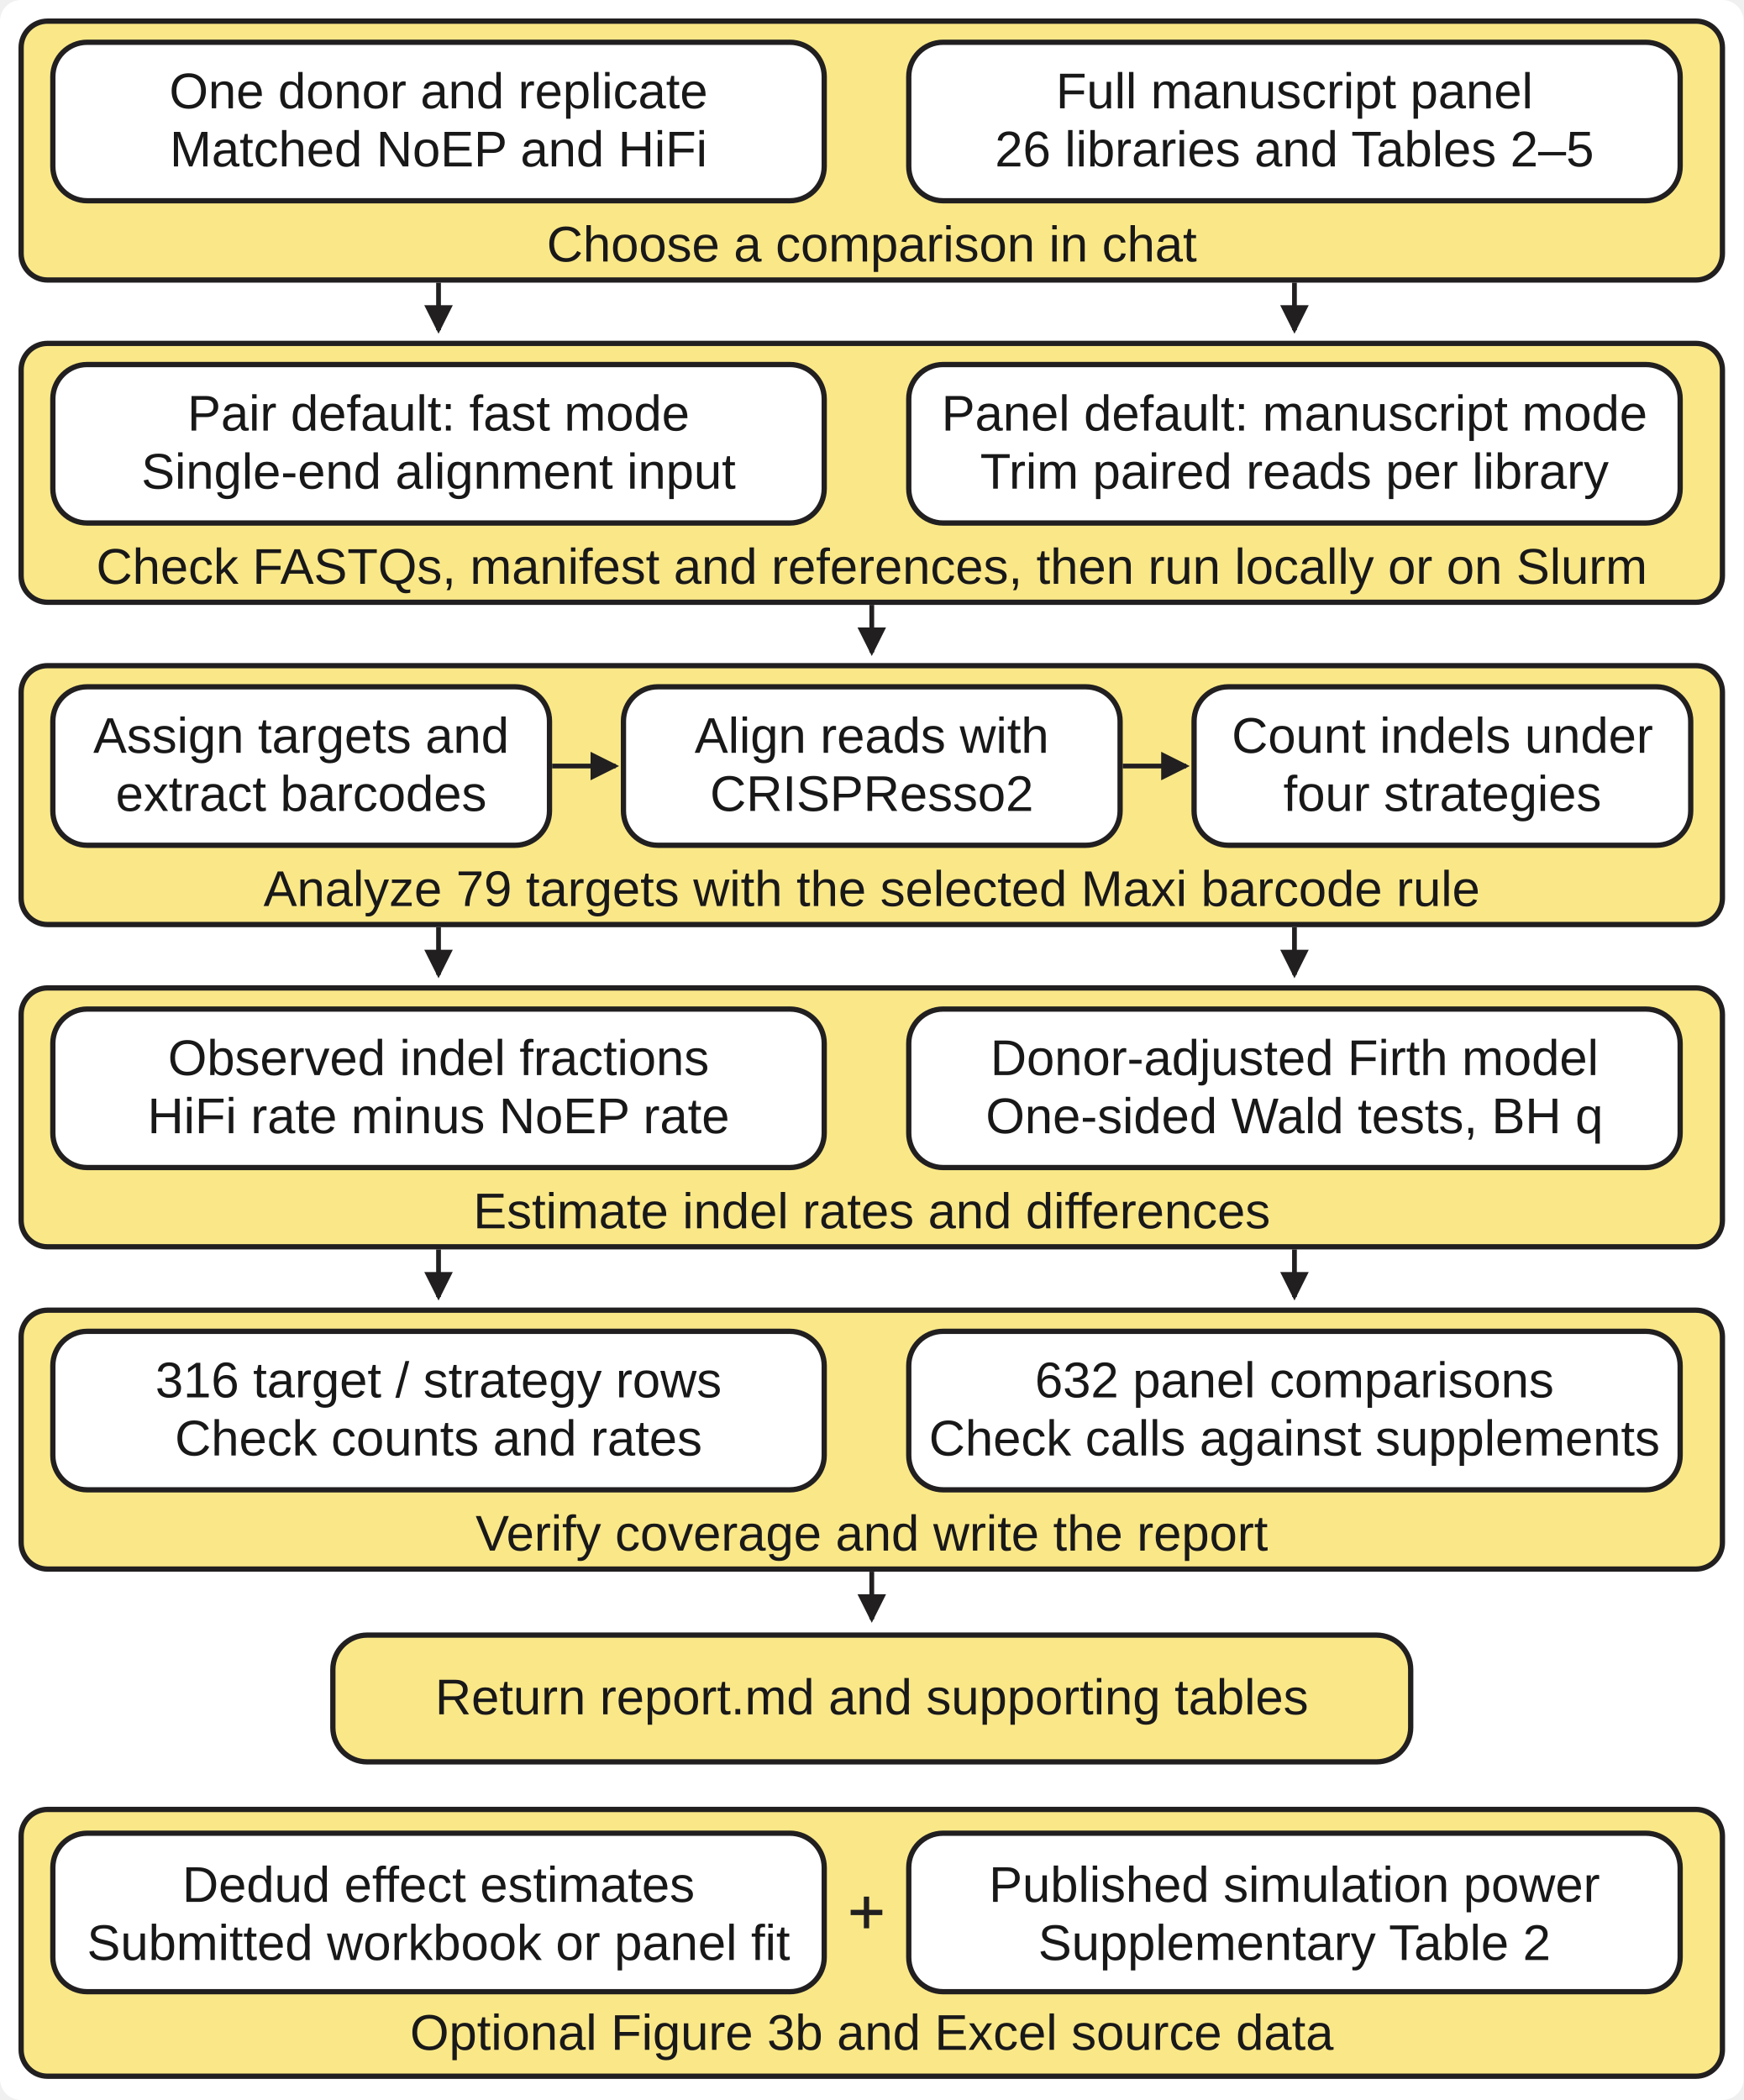
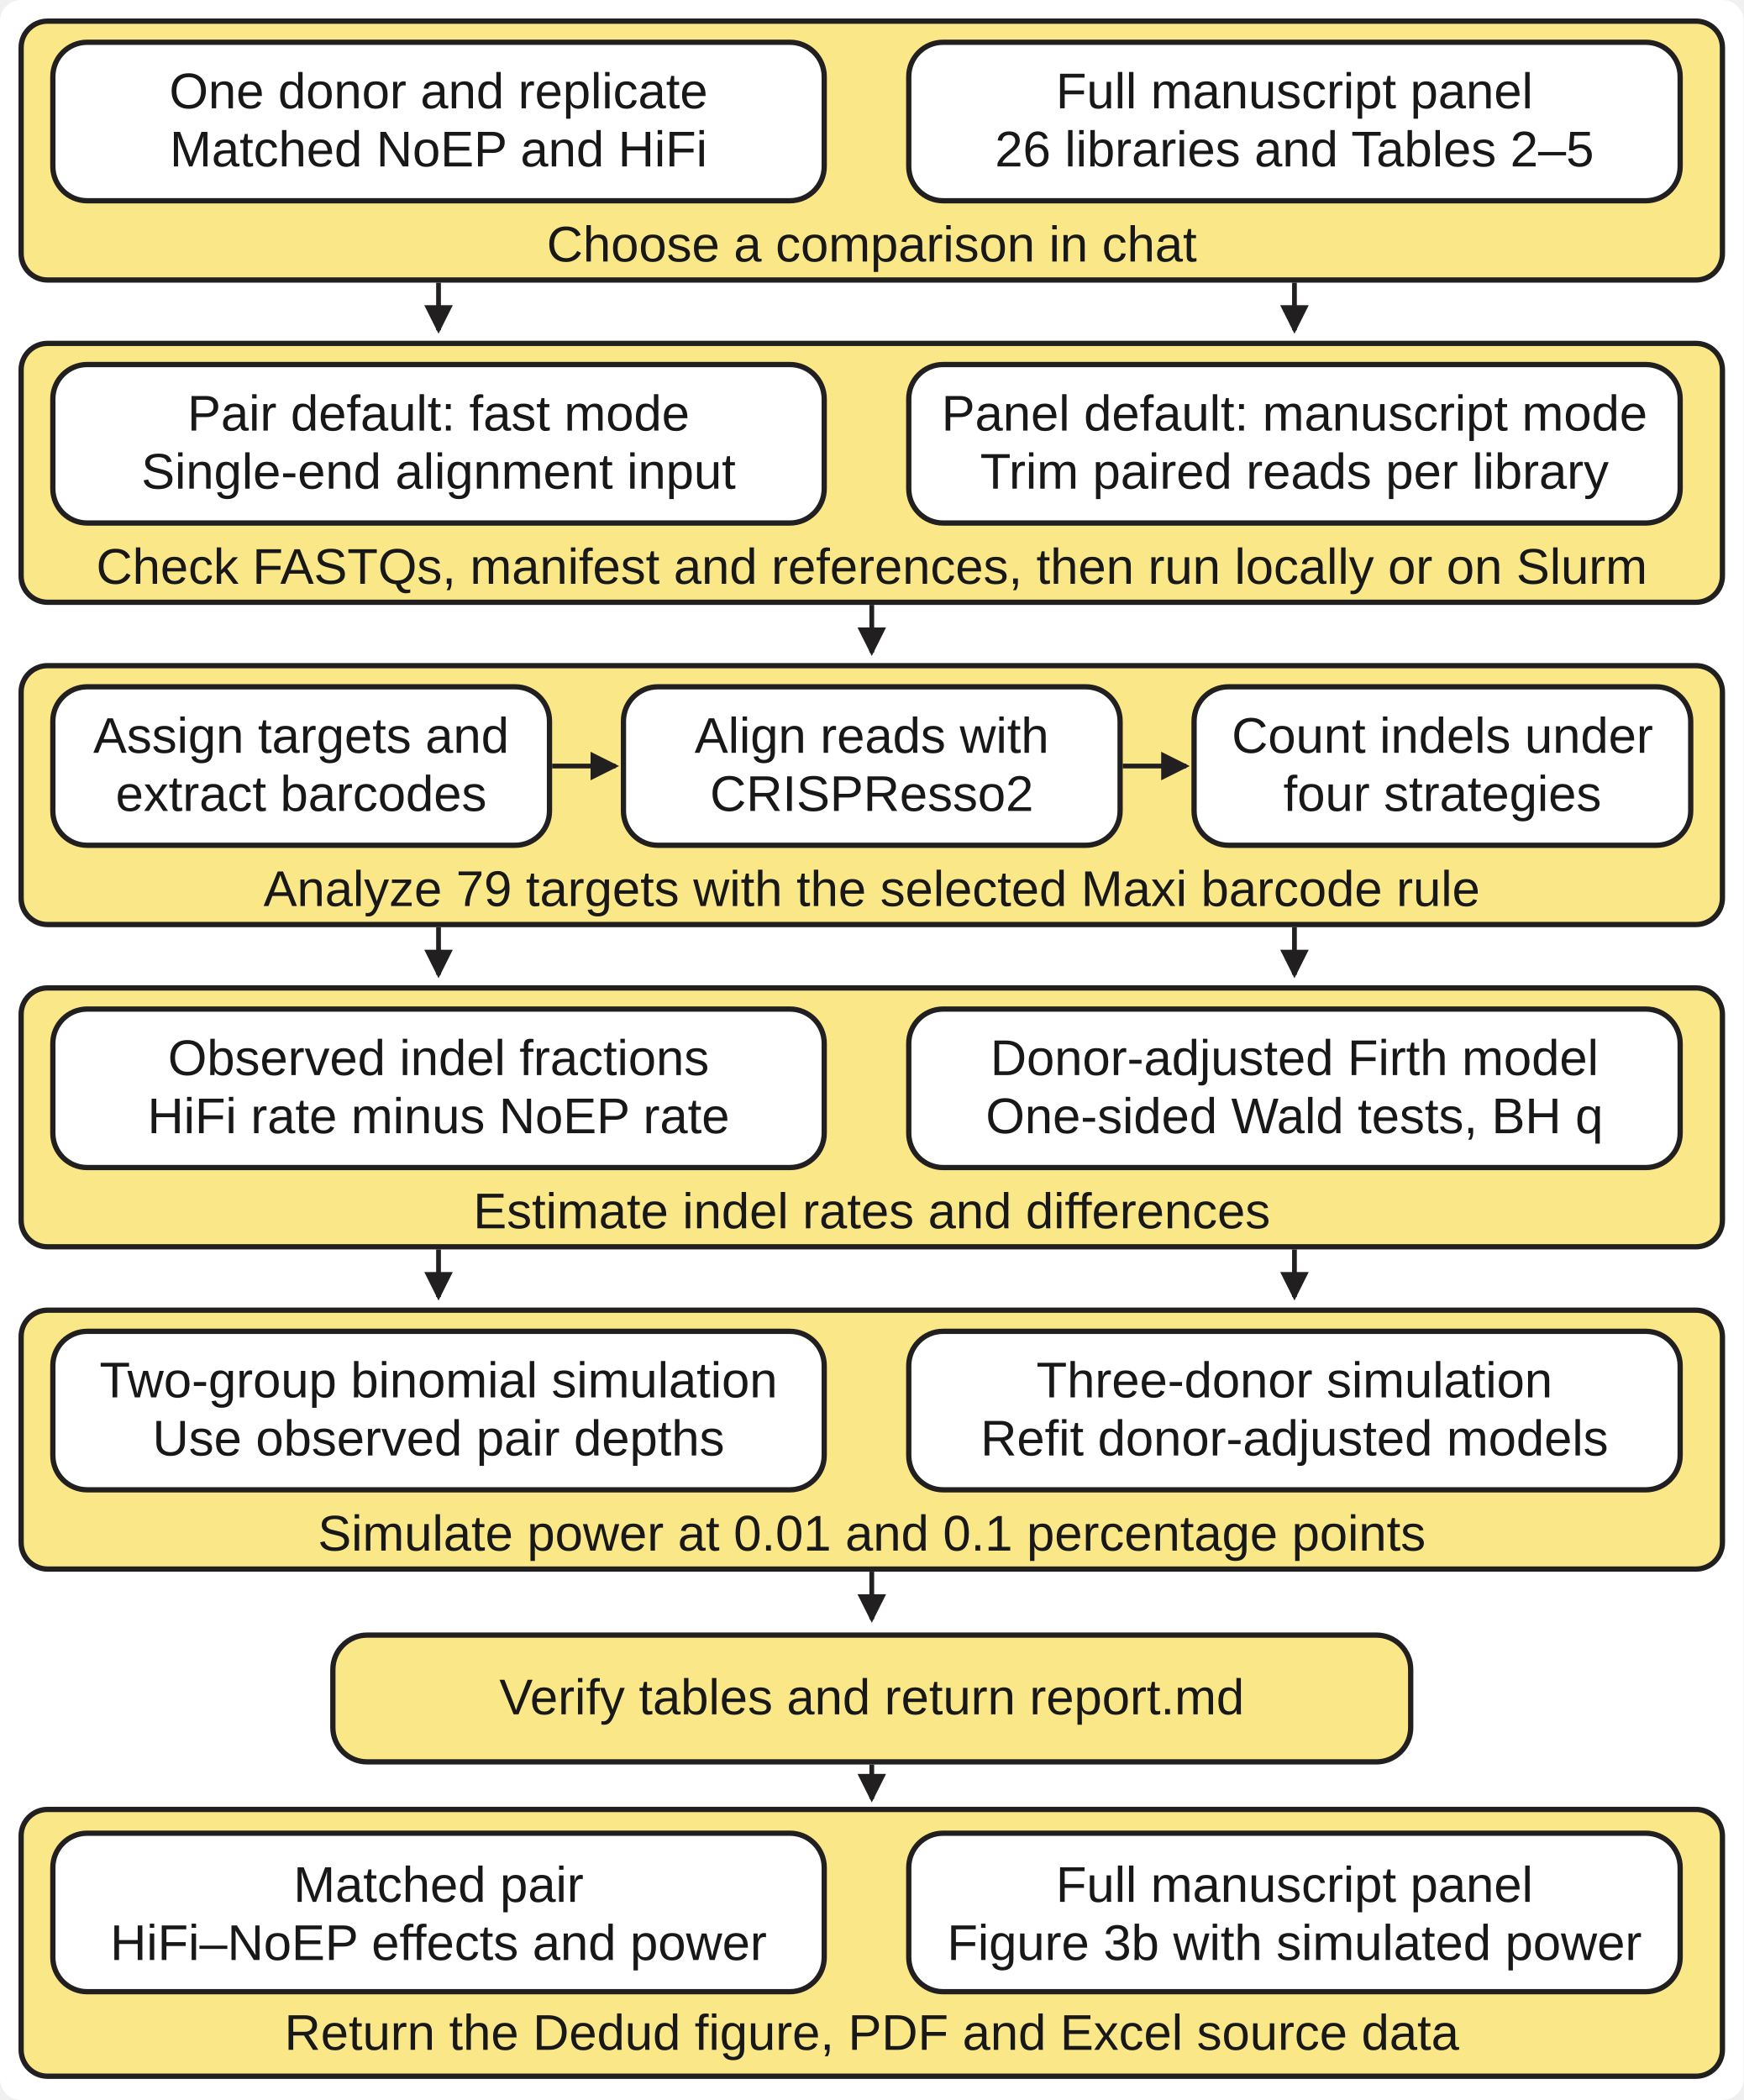
<svg xmlns="http://www.w3.org/2000/svg" width="660" height="795" viewBox="0 0 660 795" role="img" aria-labelledby="title desc">
  <defs>
    <marker id="arrow" viewBox="0 0 8 8" refX="7" refY="4" markerWidth="6" markerHeight="6" orient="auto">
      <path d="M0 0 L8 4 L0 8 Z" fill="#211f20" />
    </marker>
  </defs>
  <style>
    .stage, .output { fill: #fae888; stroke: #211f20; stroke-width: 2; }
    .task { fill: white; stroke: #211f20; stroke-width: 2; }
    .flow { fill: none; stroke: #211f20; stroke-width: 1.8; marker-end: url(#arrow); }
    text { font-family: Arial, Helvetica, sans-serif; font-size: 19px; fill: #191819; text-anchor: middle; }
  </style>
  <rect width="660" height="795" rx="8" fill="white" />
  <g aria-label="Choose a comparison in chat">
    <rect class="stage" x="8" y="8" width="644" height="98" rx="10" />
    <rect class="task" x="20" y="16" width="292" height="60" rx="13" />
    <text x="166" y="41">One donor and replicate</text>
    <text x="166" y="63">Matched NoEP and HiFi</text>
    <rect class="task" x="344" y="16" width="292" height="60" rx="13" />
    <text x="490" y="41">Full manuscript panel</text>
    <text x="490" y="63">26 libraries and Tables 2–5</text>
    <text x="330" y="99">Choose a comparison in chat</text>
  </g>
  <path class="flow" d="M166 107 v18" />
  <path class="flow" d="M490 107 v18" />
  <g aria-label="Check FASTQs, manifest and references, then run locally or on Slurm">
    <rect class="stage" x="8" y="130" width="644" height="98" rx="10" />
    <rect class="task" x="20" y="138" width="292" height="60" rx="13" />
    <text x="166" y="163">Pair default: fast mode</text>
    <text x="166" y="185">Single-end alignment input</text>
    <rect class="task" x="344" y="138" width="292" height="60" rx="13" />
    <text x="490" y="163">Panel default: manuscript mode</text>
    <text x="490" y="185">Trim paired reads per library</text>
    <text x="330" y="221">Check FASTQs, manifest and references, then run locally or on Slurm</text>
  </g>
  <path class="flow" d="M330 229 v18" />
  <g aria-label="Analyze 79 targets with the selected Maxi barcode rule">
    <rect class="stage" x="8" y="252" width="644" height="98" rx="10" />
    <rect class="task" x="20" y="260" width="188" height="60" rx="13" />
    <text x="114" y="285">Assign targets and</text>
    <text x="114" y="307">extract barcodes</text>
    <path class="flow" d="M209 290 h24" />
    <rect class="task" x="236" y="260" width="188" height="60" rx="13" />
    <text x="330" y="285">Align reads with</text>
    <text x="330" y="307">CRISPResso2</text>
    <path class="flow" d="M425 290 h24" />
    <rect class="task" x="452" y="260" width="188" height="60" rx="13" />
    <text x="546" y="285">Count indels under</text>
    <text x="546" y="307">four strategies</text>
    <text x="330" y="343">Analyze 79 targets with the selected Maxi barcode rule</text>
  </g>
  <path class="flow" d="M166 351 v18" />
  <path class="flow" d="M490 351 v18" />
  <g aria-label="Estimate indel rates and differences">
    <rect class="stage" x="8" y="374" width="644" height="98" rx="10" />
    <rect class="task" x="20" y="382" width="292" height="60" rx="13" />
    <text x="166" y="407">Observed indel fractions</text>
    <text x="166" y="429">HiFi rate minus NoEP rate</text>
    <rect class="task" x="344" y="382" width="292" height="60" rx="13" />
    <text x="490" y="407">Donor-adjusted Firth model</text>
    <text x="490" y="429">One-sided Wald tests, BH q</text>
    <text x="330" y="465">Estimate indel rates and differences</text>
  </g>
  <path class="flow" d="M166 473 v18" />
  <path class="flow" d="M490 473 v18" />
-   <g aria-label="Verify coverage and write the report">
+   <g aria-label="Simulate power at 0.01 and 0.1 percentage points">
    <rect class="stage" x="8" y="496" width="644" height="98" rx="10" />
    <rect class="task" x="20" y="504" width="292" height="60" rx="13" />
-     <text x="166" y="529">316 target / strategy rows</text>
-     <text x="166" y="551">Check counts and rates</text>
+     <text x="166" y="529">Two-group binomial simulation</text>
+     <text x="166" y="551">Use observed pair depths</text>
    <rect class="task" x="344" y="504" width="292" height="60" rx="13" />
-     <text x="490" y="529">632 panel comparisons</text>
-     <text x="490" y="551">Check calls against supplements</text>
-     <text x="330" y="587">Verify coverage and write the report</text>
+     <text x="490" y="529">Three-donor simulation</text>
+     <text x="490" y="551">Refit donor-adjusted models</text>
+     <text x="330" y="587">Simulate power at 0.01 and 0.1 percentage points</text>
  </g>
  <path class="flow" d="M330 595 v18" />
  <rect class="output" x="126" y="619" width="408" height="48" rx="13" />
-   <text x="330" y="649">Return report.md and supporting tables</text>
-   <g aria-label="Optional Figure 3b and Excel source data">
+   <text x="330" y="649">Verify tables and return report.md</text>
+   <path class="flow" d="M330 668 v13" />
+   <g aria-label="Return the Dedud figure, PDF and Excel source data">
    <rect class="stage" x="8" y="685" width="644" height="101" rx="10" />
    <rect class="task" x="20" y="694" width="292" height="60" rx="13" />
-     <text x="166" y="720">Dedud effect estimates</text>
-     <text x="166" y="742">Submitted workbook or panel fit</text>
-     <path d="M322 724 h12 M328 718 v12" fill="none" stroke="#211f20" stroke-width="2" />
+     <text x="166" y="720">Matched pair</text>
+     <text x="166" y="742">HiFi–NoEP effects and power</text>
    <rect class="task" x="344" y="694" width="292" height="60" rx="13" />
-     <text x="490" y="720">Published simulation power</text>
-     <text x="490" y="742">Supplementary Table 2</text>
-     <text x="330" y="776">Optional Figure 3b and Excel source data</text>
+     <text x="490" y="720">Full manuscript panel</text>
+     <text x="490" y="742">Figure 3b with simulated power</text>
+     <text x="330" y="776">Return the Dedud figure, PDF and Excel source data</text>
  </g>
</svg>
